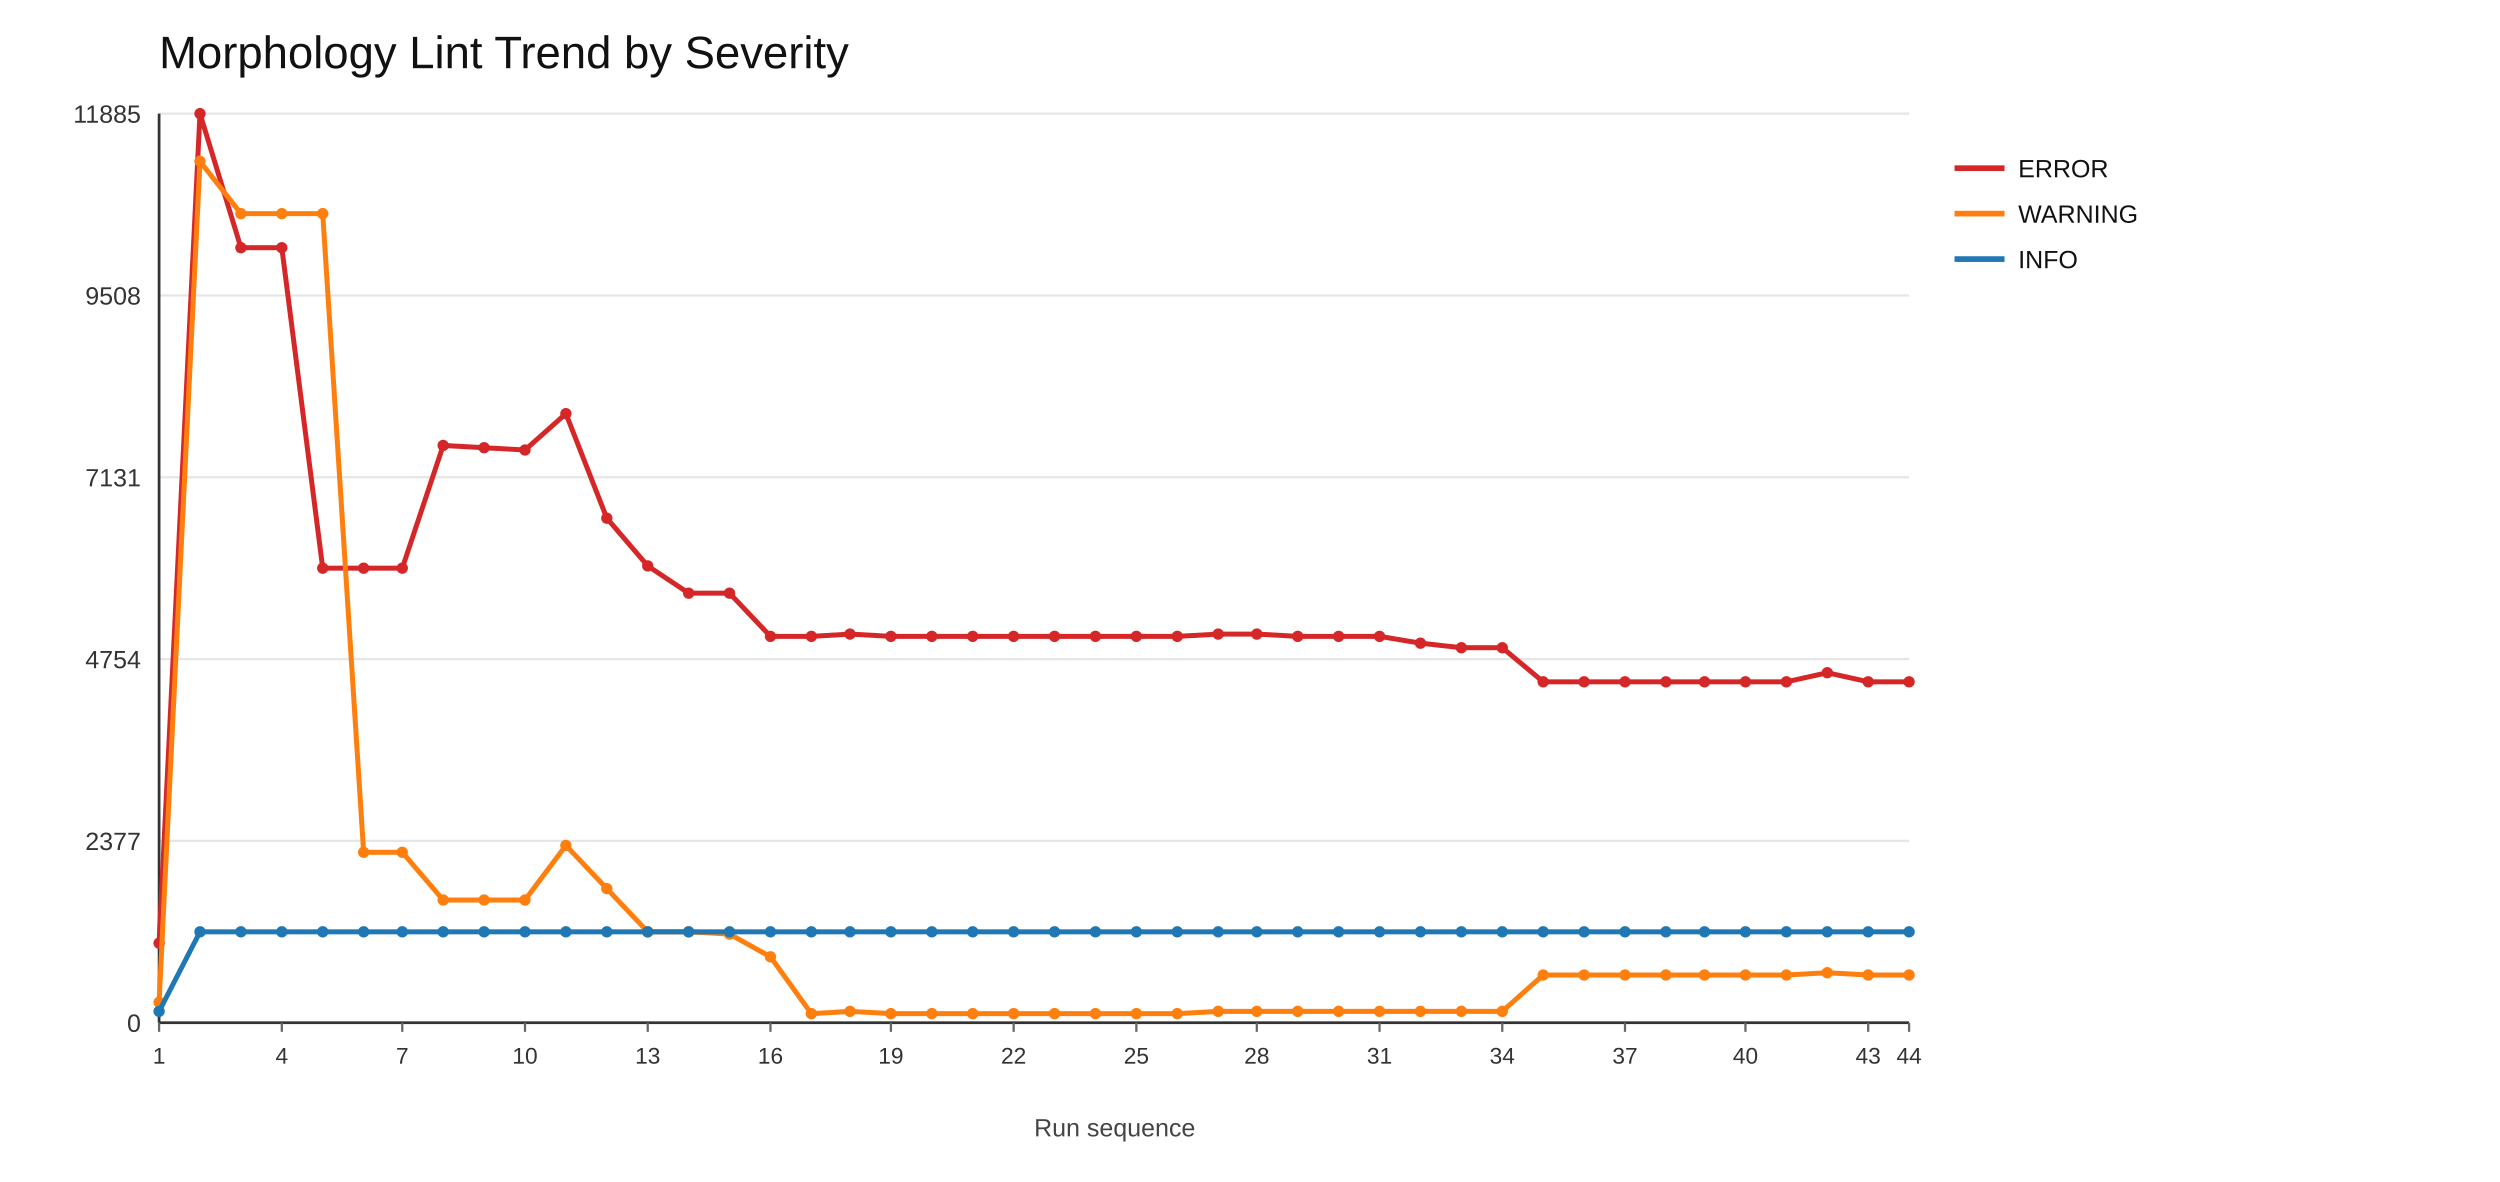
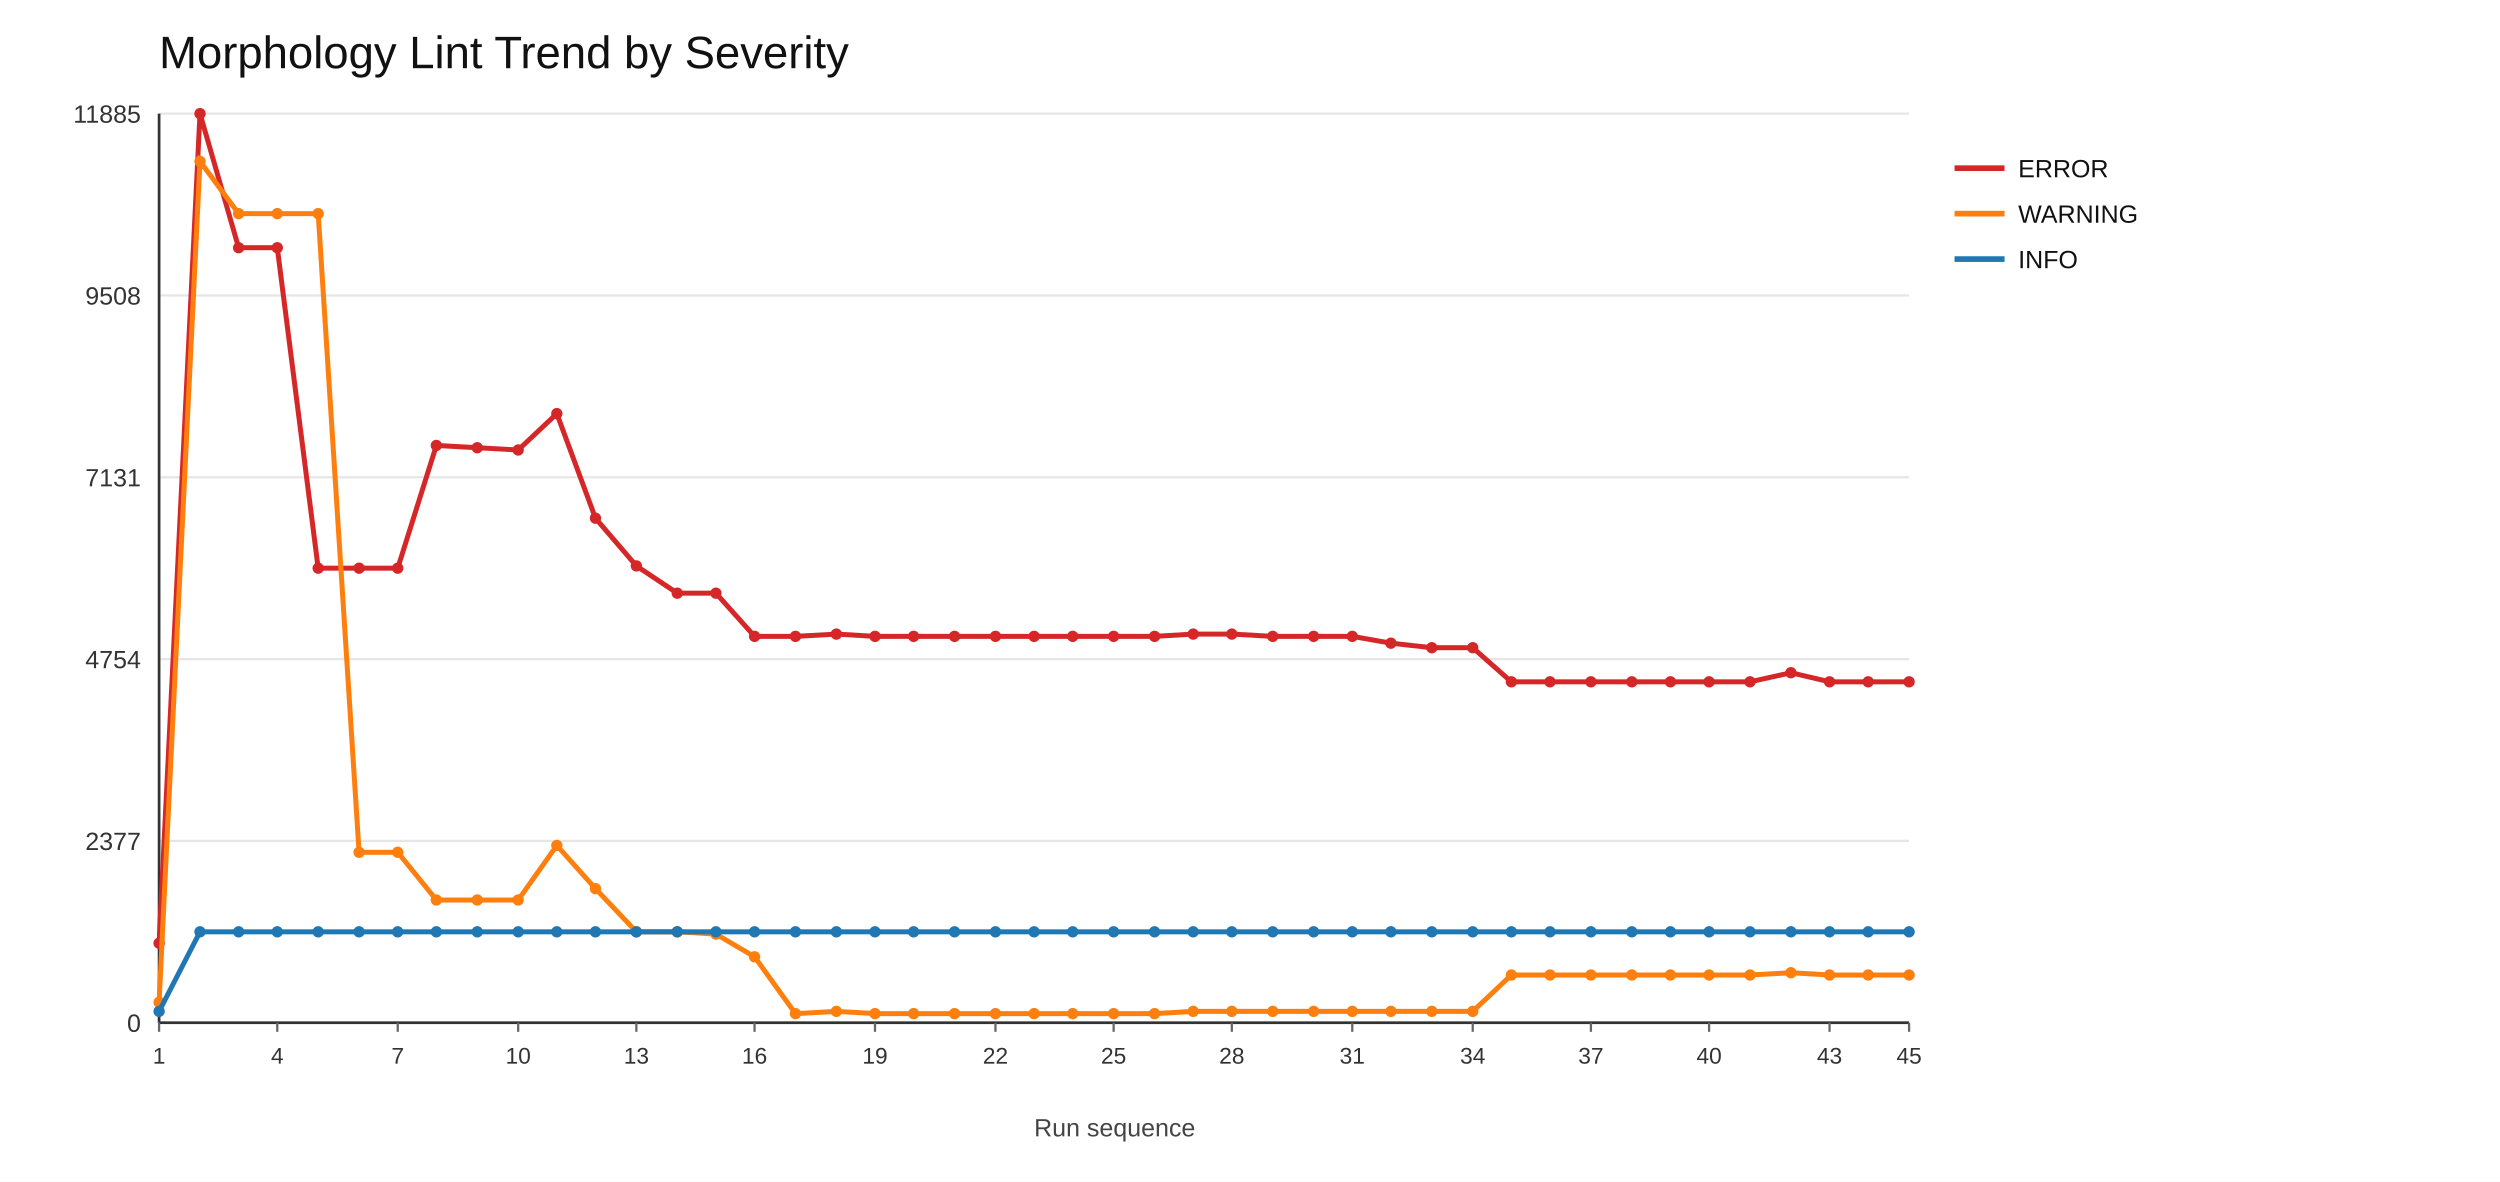
<svg xmlns="http://www.w3.org/2000/svg" width="1100" height="520">
  <rect x="0" y="0" width="1100" height="520" fill="#ffffff" />
  <text x="70" y="30" font-size="20" font-family="Arial" fill="#111">Morphology Lint Trend by Severity</text>
  <line x1="70" y1="450" x2="840" y2="450" stroke="#e6e6e6" stroke-width="1" />
  <text x="62" y="454" font-size="11" font-family="Arial" fill="#333" text-anchor="end">0</text>
  <line x1="70" y1="370" x2="840" y2="370" stroke="#e6e6e6" stroke-width="1" />
  <text x="62" y="374" font-size="11" font-family="Arial" fill="#333" text-anchor="end">2377</text>
  <line x1="70" y1="290" x2="840" y2="290" stroke="#e6e6e6" stroke-width="1" />
  <text x="62" y="294" font-size="11" font-family="Arial" fill="#333" text-anchor="end">4754</text>
  <line x1="70" y1="210" x2="840" y2="210" stroke="#e6e6e6" stroke-width="1" />
  <text x="62" y="214" font-size="11" font-family="Arial" fill="#333" text-anchor="end">7131</text>
  <line x1="70" y1="130" x2="840" y2="130" stroke="#e6e6e6" stroke-width="1" />
  <text x="62" y="134" font-size="11" font-family="Arial" fill="#333" text-anchor="end">9508</text>
  <line x1="70" y1="50" x2="840" y2="50" stroke="#e6e6e6" stroke-width="1" />
  <text x="62" y="54" font-size="11" font-family="Arial" fill="#333" text-anchor="end">11885</text>
  <line x1="70" y1="450" x2="840" y2="450" stroke="#333" stroke-width="1.2" />
  <line x1="70" y1="50" x2="70" y2="450" stroke="#333" stroke-width="1.2" />
  <line x1="70" y1="450" x2="70" y2="454" stroke="#666" stroke-width="1" />
  <text x="70" y="468" font-size="10" font-family="Arial" fill="#333" text-anchor="middle">1</text>
-   <line x1="124" y1="450" x2="124" y2="454" stroke="#666" stroke-width="1" />
-   <text x="124" y="468" font-size="10" font-family="Arial" fill="#333" text-anchor="middle">4</text>
-   <line x1="177" y1="450" x2="177" y2="454" stroke="#666" stroke-width="1" />
-   <text x="177" y="468" font-size="10" font-family="Arial" fill="#333" text-anchor="middle">7</text>
-   <line x1="231" y1="450" x2="231" y2="454" stroke="#666" stroke-width="1" />
-   <text x="231" y="468" font-size="10" font-family="Arial" fill="#333" text-anchor="middle">10</text>
-   <line x1="285" y1="450" x2="285" y2="454" stroke="#666" stroke-width="1" />
-   <text x="285" y="468" font-size="10" font-family="Arial" fill="#333" text-anchor="middle">13</text>
-   <line x1="339" y1="450" x2="339" y2="454" stroke="#666" stroke-width="1" />
-   <text x="339" y="468" font-size="10" font-family="Arial" fill="#333" text-anchor="middle">16</text>
-   <line x1="392" y1="450" x2="392" y2="454" stroke="#666" stroke-width="1" />
-   <text x="392" y="468" font-size="10" font-family="Arial" fill="#333" text-anchor="middle">19</text>
-   <line x1="446" y1="450" x2="446" y2="454" stroke="#666" stroke-width="1" />
-   <text x="446" y="468" font-size="10" font-family="Arial" fill="#333" text-anchor="middle">22</text>
-   <line x1="500" y1="450" x2="500" y2="454" stroke="#666" stroke-width="1" />
-   <text x="500" y="468" font-size="10" font-family="Arial" fill="#333" text-anchor="middle">25</text>
-   <line x1="553" y1="450" x2="553" y2="454" stroke="#666" stroke-width="1" />
-   <text x="553" y="468" font-size="10" font-family="Arial" fill="#333" text-anchor="middle">28</text>
-   <line x1="607" y1="450" x2="607" y2="454" stroke="#666" stroke-width="1" />
-   <text x="607" y="468" font-size="10" font-family="Arial" fill="#333" text-anchor="middle">31</text>
-   <line x1="661" y1="450" x2="661" y2="454" stroke="#666" stroke-width="1" />
-   <text x="661" y="468" font-size="10" font-family="Arial" fill="#333" text-anchor="middle">34</text>
-   <line x1="715" y1="450" x2="715" y2="454" stroke="#666" stroke-width="1" />
-   <text x="715" y="468" font-size="10" font-family="Arial" fill="#333" text-anchor="middle">37</text>
-   <line x1="768" y1="450" x2="768" y2="454" stroke="#666" stroke-width="1" />
-   <text x="768" y="468" font-size="10" font-family="Arial" fill="#333" text-anchor="middle">40</text>
-   <line x1="822" y1="450" x2="822" y2="454" stroke="#666" stroke-width="1" />
-   <text x="822" y="468" font-size="10" font-family="Arial" fill="#333" text-anchor="middle">43</text>
+   <line x1="122" y1="450" x2="122" y2="454" stroke="#666" stroke-width="1" />
+   <text x="122" y="468" font-size="10" font-family="Arial" fill="#333" text-anchor="middle">4</text>
+   <line x1="175" y1="450" x2="175" y2="454" stroke="#666" stroke-width="1" />
+   <text x="175" y="468" font-size="10" font-family="Arial" fill="#333" text-anchor="middle">7</text>
+   <line x1="228" y1="450" x2="228" y2="454" stroke="#666" stroke-width="1" />
+   <text x="228" y="468" font-size="10" font-family="Arial" fill="#333" text-anchor="middle">10</text>
+   <line x1="280" y1="450" x2="280" y2="454" stroke="#666" stroke-width="1" />
+   <text x="280" y="468" font-size="10" font-family="Arial" fill="#333" text-anchor="middle">13</text>
+   <line x1="332" y1="450" x2="332" y2="454" stroke="#666" stroke-width="1" />
+   <text x="332" y="468" font-size="10" font-family="Arial" fill="#333" text-anchor="middle">16</text>
+   <line x1="385" y1="450" x2="385" y2="454" stroke="#666" stroke-width="1" />
+   <text x="385" y="468" font-size="10" font-family="Arial" fill="#333" text-anchor="middle">19</text>
+   <line x1="438" y1="450" x2="438" y2="454" stroke="#666" stroke-width="1" />
+   <text x="438" y="468" font-size="10" font-family="Arial" fill="#333" text-anchor="middle">22</text>
+   <line x1="490" y1="450" x2="490" y2="454" stroke="#666" stroke-width="1" />
+   <text x="490" y="468" font-size="10" font-family="Arial" fill="#333" text-anchor="middle">25</text>
+   <line x1="542" y1="450" x2="542" y2="454" stroke="#666" stroke-width="1" />
+   <text x="542" y="468" font-size="10" font-family="Arial" fill="#333" text-anchor="middle">28</text>
+   <line x1="595" y1="450" x2="595" y2="454" stroke="#666" stroke-width="1" />
+   <text x="595" y="468" font-size="10" font-family="Arial" fill="#333" text-anchor="middle">31</text>
+   <line x1="648" y1="450" x2="648" y2="454" stroke="#666" stroke-width="1" />
+   <text x="648" y="468" font-size="10" font-family="Arial" fill="#333" text-anchor="middle">34</text>
+   <line x1="700" y1="450" x2="700" y2="454" stroke="#666" stroke-width="1" />
+   <text x="700" y="468" font-size="10" font-family="Arial" fill="#333" text-anchor="middle">37</text>
+   <line x1="752" y1="450" x2="752" y2="454" stroke="#666" stroke-width="1" />
+   <text x="752" y="468" font-size="10" font-family="Arial" fill="#333" text-anchor="middle">40</text>
+   <line x1="805" y1="450" x2="805" y2="454" stroke="#666" stroke-width="1" />
+   <text x="805" y="468" font-size="10" font-family="Arial" fill="#333" text-anchor="middle">43</text>
  <line x1="840" y1="450" x2="840" y2="454" stroke="#666" stroke-width="1" />
-   <text x="840" y="468" font-size="10" font-family="Arial" fill="#333" text-anchor="middle">44</text>
-   <polyline fill="none" stroke="#d62728" stroke-width="2.2" points="70,415 88,50 106,109 124,109 142,250 160,250 177,250 195,196 213,197 231,198 249,182 267,228 285,249 303,261 321,261 339,280 357,280 374,279 392,280 410,280 428,280 446,280 464,280 482,280 500,280 518,280 536,279 553,279 571,280 589,280 607,280 625,283 643,285 661,285 679,300 697,300 715,300 733,300 750,300 768,300 786,300 804,296 822,300 840,300" />
+   <text x="840" y="468" font-size="10" font-family="Arial" fill="#333" text-anchor="middle">45</text>
+   <polyline fill="none" stroke="#d62728" stroke-width="2.2" points="70,415 88,50 105,109 122,109 140,250 158,250 175,250 192,196 210,197 228,198 245,182 262,228 280,249 298,261 315,261 332,280 350,280 368,279 385,280 402,280 420,280 438,280 455,280 472,280 490,280 508,280 525,279 542,279 560,280 578,280 595,280 612,283 630,285 648,285 665,300 682,300 700,300 718,300 735,300 752,300 770,300 788,296 805,300 822,300 840,300" />
  <circle cx="70" cy="415" r="2.5" fill="#d62728" />
  <circle cx="88" cy="50" r="2.5" fill="#d62728" />
-   <circle cx="106" cy="109" r="2.5" fill="#d62728" />
-   <circle cx="124" cy="109" r="2.5" fill="#d62728" />
-   <circle cx="142" cy="250" r="2.5" fill="#d62728" />
-   <circle cx="160" cy="250" r="2.5" fill="#d62728" />
-   <circle cx="177" cy="250" r="2.5" fill="#d62728" />
-   <circle cx="195" cy="196" r="2.5" fill="#d62728" />
-   <circle cx="213" cy="197" r="2.5" fill="#d62728" />
-   <circle cx="231" cy="198" r="2.5" fill="#d62728" />
-   <circle cx="249" cy="182" r="2.5" fill="#d62728" />
-   <circle cx="267" cy="228" r="2.5" fill="#d62728" />
-   <circle cx="285" cy="249" r="2.5" fill="#d62728" />
-   <circle cx="303" cy="261" r="2.5" fill="#d62728" />
-   <circle cx="321" cy="261" r="2.5" fill="#d62728" />
-   <circle cx="339" cy="280" r="2.5" fill="#d62728" />
-   <circle cx="357" cy="280" r="2.5" fill="#d62728" />
-   <circle cx="374" cy="279" r="2.5" fill="#d62728" />
-   <circle cx="392" cy="280" r="2.5" fill="#d62728" />
-   <circle cx="410" cy="280" r="2.5" fill="#d62728" />
-   <circle cx="428" cy="280" r="2.5" fill="#d62728" />
-   <circle cx="446" cy="280" r="2.5" fill="#d62728" />
-   <circle cx="464" cy="280" r="2.5" fill="#d62728" />
-   <circle cx="482" cy="280" r="2.5" fill="#d62728" />
-   <circle cx="500" cy="280" r="2.5" fill="#d62728" />
-   <circle cx="518" cy="280" r="2.5" fill="#d62728" />
-   <circle cx="536" cy="279" r="2.5" fill="#d62728" />
-   <circle cx="553" cy="279" r="2.5" fill="#d62728" />
-   <circle cx="571" cy="280" r="2.5" fill="#d62728" />
-   <circle cx="589" cy="280" r="2.5" fill="#d62728" />
-   <circle cx="607" cy="280" r="2.5" fill="#d62728" />
-   <circle cx="625" cy="283" r="2.5" fill="#d62728" />
-   <circle cx="643" cy="285" r="2.5" fill="#d62728" />
-   <circle cx="661" cy="285" r="2.5" fill="#d62728" />
-   <circle cx="679" cy="300" r="2.5" fill="#d62728" />
-   <circle cx="697" cy="300" r="2.5" fill="#d62728" />
-   <circle cx="715" cy="300" r="2.5" fill="#d62728" />
-   <circle cx="733" cy="300" r="2.5" fill="#d62728" />
-   <circle cx="750" cy="300" r="2.5" fill="#d62728" />
-   <circle cx="768" cy="300" r="2.5" fill="#d62728" />
-   <circle cx="786" cy="300" r="2.5" fill="#d62728" />
-   <circle cx="804" cy="296" r="2.5" fill="#d62728" />
+   <circle cx="105" cy="109" r="2.5" fill="#d62728" />
+   <circle cx="122" cy="109" r="2.5" fill="#d62728" />
+   <circle cx="140" cy="250" r="2.5" fill="#d62728" />
+   <circle cx="158" cy="250" r="2.5" fill="#d62728" />
+   <circle cx="175" cy="250" r="2.5" fill="#d62728" />
+   <circle cx="192" cy="196" r="2.5" fill="#d62728" />
+   <circle cx="210" cy="197" r="2.5" fill="#d62728" />
+   <circle cx="228" cy="198" r="2.5" fill="#d62728" />
+   <circle cx="245" cy="182" r="2.5" fill="#d62728" />
+   <circle cx="262" cy="228" r="2.5" fill="#d62728" />
+   <circle cx="280" cy="249" r="2.5" fill="#d62728" />
+   <circle cx="298" cy="261" r="2.5" fill="#d62728" />
+   <circle cx="315" cy="261" r="2.5" fill="#d62728" />
+   <circle cx="332" cy="280" r="2.5" fill="#d62728" />
+   <circle cx="350" cy="280" r="2.5" fill="#d62728" />
+   <circle cx="368" cy="279" r="2.5" fill="#d62728" />
+   <circle cx="385" cy="280" r="2.5" fill="#d62728" />
+   <circle cx="402" cy="280" r="2.5" fill="#d62728" />
+   <circle cx="420" cy="280" r="2.5" fill="#d62728" />
+   <circle cx="438" cy="280" r="2.5" fill="#d62728" />
+   <circle cx="455" cy="280" r="2.5" fill="#d62728" />
+   <circle cx="472" cy="280" r="2.5" fill="#d62728" />
+   <circle cx="490" cy="280" r="2.5" fill="#d62728" />
+   <circle cx="508" cy="280" r="2.5" fill="#d62728" />
+   <circle cx="525" cy="279" r="2.5" fill="#d62728" />
+   <circle cx="542" cy="279" r="2.5" fill="#d62728" />
+   <circle cx="560" cy="280" r="2.5" fill="#d62728" />
+   <circle cx="578" cy="280" r="2.5" fill="#d62728" />
+   <circle cx="595" cy="280" r="2.5" fill="#d62728" />
+   <circle cx="612" cy="283" r="2.5" fill="#d62728" />
+   <circle cx="630" cy="285" r="2.5" fill="#d62728" />
+   <circle cx="648" cy="285" r="2.5" fill="#d62728" />
+   <circle cx="665" cy="300" r="2.5" fill="#d62728" />
+   <circle cx="682" cy="300" r="2.5" fill="#d62728" />
+   <circle cx="700" cy="300" r="2.5" fill="#d62728" />
+   <circle cx="718" cy="300" r="2.5" fill="#d62728" />
+   <circle cx="735" cy="300" r="2.5" fill="#d62728" />
+   <circle cx="752" cy="300" r="2.5" fill="#d62728" />
+   <circle cx="770" cy="300" r="2.5" fill="#d62728" />
+   <circle cx="788" cy="296" r="2.5" fill="#d62728" />
+   <circle cx="805" cy="300" r="2.5" fill="#d62728" />
  <circle cx="822" cy="300" r="2.5" fill="#d62728" />
  <circle cx="840" cy="300" r="2.5" fill="#d62728" />
  <line x1="860" y1="74" x2="882" y2="74" stroke="#d62728" stroke-width="2.5" />
  <text x="888" y="78" font-size="11" font-family="Arial" fill="#111">ERROR</text>
-   <polyline fill="none" stroke="#ff7f0e" stroke-width="2.2" points="70,441 88,71 106,94 124,94 142,94 160,375 177,375 195,396 213,396 231,396 249,372 267,391 285,410 303,410 321,411 339,421 357,446 374,445 392,446 410,446 428,446 446,446 464,446 482,446 500,446 518,446 536,445 553,445 571,445 589,445 607,445 625,445 643,445 661,445 679,429 697,429 715,429 733,429 750,429 768,429 786,429 804,428 822,429 840,429" />
+   <polyline fill="none" stroke="#ff7f0e" stroke-width="2.2" points="70,441 88,71 105,94 122,94 140,94 158,375 175,375 192,396 210,396 228,396 245,372 262,391 280,410 298,410 315,411 332,421 350,446 368,445 385,446 402,446 420,446 438,446 455,446 472,446 490,446 508,446 525,445 542,445 560,445 578,445 595,445 612,445 630,445 648,445 665,429 682,429 700,429 718,429 735,429 752,429 770,429 788,428 805,429 822,429 840,429" />
  <circle cx="70" cy="441" r="2.5" fill="#ff7f0e" />
  <circle cx="88" cy="71" r="2.5" fill="#ff7f0e" />
-   <circle cx="106" cy="94" r="2.5" fill="#ff7f0e" />
-   <circle cx="124" cy="94" r="2.5" fill="#ff7f0e" />
-   <circle cx="142" cy="94" r="2.5" fill="#ff7f0e" />
-   <circle cx="160" cy="375" r="2.5" fill="#ff7f0e" />
-   <circle cx="177" cy="375" r="2.5" fill="#ff7f0e" />
-   <circle cx="195" cy="396" r="2.5" fill="#ff7f0e" />
-   <circle cx="213" cy="396" r="2.5" fill="#ff7f0e" />
-   <circle cx="231" cy="396" r="2.5" fill="#ff7f0e" />
-   <circle cx="249" cy="372" r="2.5" fill="#ff7f0e" />
-   <circle cx="267" cy="391" r="2.5" fill="#ff7f0e" />
-   <circle cx="285" cy="410" r="2.5" fill="#ff7f0e" />
-   <circle cx="303" cy="410" r="2.5" fill="#ff7f0e" />
-   <circle cx="321" cy="411" r="2.5" fill="#ff7f0e" />
-   <circle cx="339" cy="421" r="2.5" fill="#ff7f0e" />
-   <circle cx="357" cy="446" r="2.5" fill="#ff7f0e" />
-   <circle cx="374" cy="445" r="2.5" fill="#ff7f0e" />
-   <circle cx="392" cy="446" r="2.5" fill="#ff7f0e" />
-   <circle cx="410" cy="446" r="2.5" fill="#ff7f0e" />
-   <circle cx="428" cy="446" r="2.5" fill="#ff7f0e" />
-   <circle cx="446" cy="446" r="2.5" fill="#ff7f0e" />
-   <circle cx="464" cy="446" r="2.5" fill="#ff7f0e" />
-   <circle cx="482" cy="446" r="2.5" fill="#ff7f0e" />
-   <circle cx="500" cy="446" r="2.5" fill="#ff7f0e" />
-   <circle cx="518" cy="446" r="2.5" fill="#ff7f0e" />
-   <circle cx="536" cy="445" r="2.5" fill="#ff7f0e" />
-   <circle cx="553" cy="445" r="2.5" fill="#ff7f0e" />
-   <circle cx="571" cy="445" r="2.5" fill="#ff7f0e" />
-   <circle cx="589" cy="445" r="2.5" fill="#ff7f0e" />
-   <circle cx="607" cy="445" r="2.5" fill="#ff7f0e" />
-   <circle cx="625" cy="445" r="2.5" fill="#ff7f0e" />
-   <circle cx="643" cy="445" r="2.5" fill="#ff7f0e" />
-   <circle cx="661" cy="445" r="2.5" fill="#ff7f0e" />
-   <circle cx="679" cy="429" r="2.5" fill="#ff7f0e" />
-   <circle cx="697" cy="429" r="2.5" fill="#ff7f0e" />
-   <circle cx="715" cy="429" r="2.5" fill="#ff7f0e" />
-   <circle cx="733" cy="429" r="2.5" fill="#ff7f0e" />
-   <circle cx="750" cy="429" r="2.5" fill="#ff7f0e" />
-   <circle cx="768" cy="429" r="2.5" fill="#ff7f0e" />
-   <circle cx="786" cy="429" r="2.5" fill="#ff7f0e" />
-   <circle cx="804" cy="428" r="2.5" fill="#ff7f0e" />
+   <circle cx="105" cy="94" r="2.5" fill="#ff7f0e" />
+   <circle cx="122" cy="94" r="2.5" fill="#ff7f0e" />
+   <circle cx="140" cy="94" r="2.5" fill="#ff7f0e" />
+   <circle cx="158" cy="375" r="2.5" fill="#ff7f0e" />
+   <circle cx="175" cy="375" r="2.5" fill="#ff7f0e" />
+   <circle cx="192" cy="396" r="2.5" fill="#ff7f0e" />
+   <circle cx="210" cy="396" r="2.5" fill="#ff7f0e" />
+   <circle cx="228" cy="396" r="2.5" fill="#ff7f0e" />
+   <circle cx="245" cy="372" r="2.5" fill="#ff7f0e" />
+   <circle cx="262" cy="391" r="2.5" fill="#ff7f0e" />
+   <circle cx="280" cy="410" r="2.5" fill="#ff7f0e" />
+   <circle cx="298" cy="410" r="2.5" fill="#ff7f0e" />
+   <circle cx="315" cy="411" r="2.5" fill="#ff7f0e" />
+   <circle cx="332" cy="421" r="2.5" fill="#ff7f0e" />
+   <circle cx="350" cy="446" r="2.5" fill="#ff7f0e" />
+   <circle cx="368" cy="445" r="2.5" fill="#ff7f0e" />
+   <circle cx="385" cy="446" r="2.5" fill="#ff7f0e" />
+   <circle cx="402" cy="446" r="2.5" fill="#ff7f0e" />
+   <circle cx="420" cy="446" r="2.5" fill="#ff7f0e" />
+   <circle cx="438" cy="446" r="2.5" fill="#ff7f0e" />
+   <circle cx="455" cy="446" r="2.5" fill="#ff7f0e" />
+   <circle cx="472" cy="446" r="2.5" fill="#ff7f0e" />
+   <circle cx="490" cy="446" r="2.5" fill="#ff7f0e" />
+   <circle cx="508" cy="446" r="2.5" fill="#ff7f0e" />
+   <circle cx="525" cy="445" r="2.5" fill="#ff7f0e" />
+   <circle cx="542" cy="445" r="2.5" fill="#ff7f0e" />
+   <circle cx="560" cy="445" r="2.5" fill="#ff7f0e" />
+   <circle cx="578" cy="445" r="2.5" fill="#ff7f0e" />
+   <circle cx="595" cy="445" r="2.5" fill="#ff7f0e" />
+   <circle cx="612" cy="445" r="2.5" fill="#ff7f0e" />
+   <circle cx="630" cy="445" r="2.5" fill="#ff7f0e" />
+   <circle cx="648" cy="445" r="2.5" fill="#ff7f0e" />
+   <circle cx="665" cy="429" r="2.5" fill="#ff7f0e" />
+   <circle cx="682" cy="429" r="2.5" fill="#ff7f0e" />
+   <circle cx="700" cy="429" r="2.5" fill="#ff7f0e" />
+   <circle cx="718" cy="429" r="2.5" fill="#ff7f0e" />
+   <circle cx="735" cy="429" r="2.5" fill="#ff7f0e" />
+   <circle cx="752" cy="429" r="2.5" fill="#ff7f0e" />
+   <circle cx="770" cy="429" r="2.5" fill="#ff7f0e" />
+   <circle cx="788" cy="428" r="2.5" fill="#ff7f0e" />
+   <circle cx="805" cy="429" r="2.5" fill="#ff7f0e" />
  <circle cx="822" cy="429" r="2.5" fill="#ff7f0e" />
  <circle cx="840" cy="429" r="2.5" fill="#ff7f0e" />
  <line x1="860" y1="94" x2="882" y2="94" stroke="#ff7f0e" stroke-width="2.5" />
  <text x="888" y="98" font-size="11" font-family="Arial" fill="#111">WARNING</text>
-   <polyline fill="none" stroke="#1f77b4" stroke-width="2.2" points="70,445 88,410 106,410 124,410 142,410 160,410 177,410 195,410 213,410 231,410 249,410 267,410 285,410 303,410 321,410 339,410 357,410 374,410 392,410 410,410 428,410 446,410 464,410 482,410 500,410 518,410 536,410 553,410 571,410 589,410 607,410 625,410 643,410 661,410 679,410 697,410 715,410 733,410 750,410 768,410 786,410 804,410 822,410 840,410" />
+   <polyline fill="none" stroke="#1f77b4" stroke-width="2.2" points="70,445 88,410 105,410 122,410 140,410 158,410 175,410 192,410 210,410 228,410 245,410 262,410 280,410 298,410 315,410 332,410 350,410 368,410 385,410 402,410 420,410 438,410 455,410 472,410 490,410 508,410 525,410 542,410 560,410 578,410 595,410 612,410 630,410 648,410 665,410 682,410 700,410 718,410 735,410 752,410 770,410 788,410 805,410 822,410 840,410" />
  <circle cx="70" cy="445" r="2.5" fill="#1f77b4" />
  <circle cx="88" cy="410" r="2.5" fill="#1f77b4" />
-   <circle cx="106" cy="410" r="2.5" fill="#1f77b4" />
-   <circle cx="124" cy="410" r="2.5" fill="#1f77b4" />
-   <circle cx="142" cy="410" r="2.5" fill="#1f77b4" />
-   <circle cx="160" cy="410" r="2.5" fill="#1f77b4" />
-   <circle cx="177" cy="410" r="2.5" fill="#1f77b4" />
-   <circle cx="195" cy="410" r="2.5" fill="#1f77b4" />
-   <circle cx="213" cy="410" r="2.5" fill="#1f77b4" />
-   <circle cx="231" cy="410" r="2.5" fill="#1f77b4" />
-   <circle cx="249" cy="410" r="2.5" fill="#1f77b4" />
-   <circle cx="267" cy="410" r="2.5" fill="#1f77b4" />
-   <circle cx="285" cy="410" r="2.5" fill="#1f77b4" />
-   <circle cx="303" cy="410" r="2.5" fill="#1f77b4" />
-   <circle cx="321" cy="410" r="2.5" fill="#1f77b4" />
-   <circle cx="339" cy="410" r="2.5" fill="#1f77b4" />
-   <circle cx="357" cy="410" r="2.5" fill="#1f77b4" />
-   <circle cx="374" cy="410" r="2.5" fill="#1f77b4" />
-   <circle cx="392" cy="410" r="2.5" fill="#1f77b4" />
-   <circle cx="410" cy="410" r="2.5" fill="#1f77b4" />
-   <circle cx="428" cy="410" r="2.5" fill="#1f77b4" />
-   <circle cx="446" cy="410" r="2.5" fill="#1f77b4" />
-   <circle cx="464" cy="410" r="2.5" fill="#1f77b4" />
-   <circle cx="482" cy="410" r="2.5" fill="#1f77b4" />
-   <circle cx="500" cy="410" r="2.5" fill="#1f77b4" />
-   <circle cx="518" cy="410" r="2.5" fill="#1f77b4" />
-   <circle cx="536" cy="410" r="2.5" fill="#1f77b4" />
-   <circle cx="553" cy="410" r="2.5" fill="#1f77b4" />
-   <circle cx="571" cy="410" r="2.5" fill="#1f77b4" />
-   <circle cx="589" cy="410" r="2.5" fill="#1f77b4" />
-   <circle cx="607" cy="410" r="2.5" fill="#1f77b4" />
-   <circle cx="625" cy="410" r="2.5" fill="#1f77b4" />
-   <circle cx="643" cy="410" r="2.5" fill="#1f77b4" />
-   <circle cx="661" cy="410" r="2.5" fill="#1f77b4" />
-   <circle cx="679" cy="410" r="2.5" fill="#1f77b4" />
-   <circle cx="697" cy="410" r="2.5" fill="#1f77b4" />
-   <circle cx="715" cy="410" r="2.5" fill="#1f77b4" />
-   <circle cx="733" cy="410" r="2.5" fill="#1f77b4" />
-   <circle cx="750" cy="410" r="2.5" fill="#1f77b4" />
-   <circle cx="768" cy="410" r="2.5" fill="#1f77b4" />
-   <circle cx="786" cy="410" r="2.5" fill="#1f77b4" />
-   <circle cx="804" cy="410" r="2.5" fill="#1f77b4" />
+   <circle cx="105" cy="410" r="2.5" fill="#1f77b4" />
+   <circle cx="122" cy="410" r="2.5" fill="#1f77b4" />
+   <circle cx="140" cy="410" r="2.5" fill="#1f77b4" />
+   <circle cx="158" cy="410" r="2.5" fill="#1f77b4" />
+   <circle cx="175" cy="410" r="2.5" fill="#1f77b4" />
+   <circle cx="192" cy="410" r="2.5" fill="#1f77b4" />
+   <circle cx="210" cy="410" r="2.5" fill="#1f77b4" />
+   <circle cx="228" cy="410" r="2.5" fill="#1f77b4" />
+   <circle cx="245" cy="410" r="2.5" fill="#1f77b4" />
+   <circle cx="262" cy="410" r="2.5" fill="#1f77b4" />
+   <circle cx="280" cy="410" r="2.5" fill="#1f77b4" />
+   <circle cx="298" cy="410" r="2.5" fill="#1f77b4" />
+   <circle cx="315" cy="410" r="2.5" fill="#1f77b4" />
+   <circle cx="332" cy="410" r="2.5" fill="#1f77b4" />
+   <circle cx="350" cy="410" r="2.5" fill="#1f77b4" />
+   <circle cx="368" cy="410" r="2.5" fill="#1f77b4" />
+   <circle cx="385" cy="410" r="2.5" fill="#1f77b4" />
+   <circle cx="402" cy="410" r="2.5" fill="#1f77b4" />
+   <circle cx="420" cy="410" r="2.5" fill="#1f77b4" />
+   <circle cx="438" cy="410" r="2.5" fill="#1f77b4" />
+   <circle cx="455" cy="410" r="2.5" fill="#1f77b4" />
+   <circle cx="472" cy="410" r="2.5" fill="#1f77b4" />
+   <circle cx="490" cy="410" r="2.5" fill="#1f77b4" />
+   <circle cx="508" cy="410" r="2.5" fill="#1f77b4" />
+   <circle cx="525" cy="410" r="2.5" fill="#1f77b4" />
+   <circle cx="542" cy="410" r="2.5" fill="#1f77b4" />
+   <circle cx="560" cy="410" r="2.5" fill="#1f77b4" />
+   <circle cx="578" cy="410" r="2.5" fill="#1f77b4" />
+   <circle cx="595" cy="410" r="2.5" fill="#1f77b4" />
+   <circle cx="612" cy="410" r="2.5" fill="#1f77b4" />
+   <circle cx="630" cy="410" r="2.5" fill="#1f77b4" />
+   <circle cx="648" cy="410" r="2.5" fill="#1f77b4" />
+   <circle cx="665" cy="410" r="2.5" fill="#1f77b4" />
+   <circle cx="682" cy="410" r="2.5" fill="#1f77b4" />
+   <circle cx="700" cy="410" r="2.5" fill="#1f77b4" />
+   <circle cx="718" cy="410" r="2.5" fill="#1f77b4" />
+   <circle cx="735" cy="410" r="2.5" fill="#1f77b4" />
+   <circle cx="752" cy="410" r="2.5" fill="#1f77b4" />
+   <circle cx="770" cy="410" r="2.5" fill="#1f77b4" />
+   <circle cx="788" cy="410" r="2.5" fill="#1f77b4" />
+   <circle cx="805" cy="410" r="2.5" fill="#1f77b4" />
  <circle cx="822" cy="410" r="2.5" fill="#1f77b4" />
  <circle cx="840" cy="410" r="2.5" fill="#1f77b4" />
  <line x1="860" y1="114" x2="882" y2="114" stroke="#1f77b4" stroke-width="2.5" />
  <text x="888" y="118" font-size="11" font-family="Arial" fill="#111">INFO</text>
  <text x="455" y="500" font-size="11" font-family="Arial" fill="#444">Run sequence</text>
</svg>
